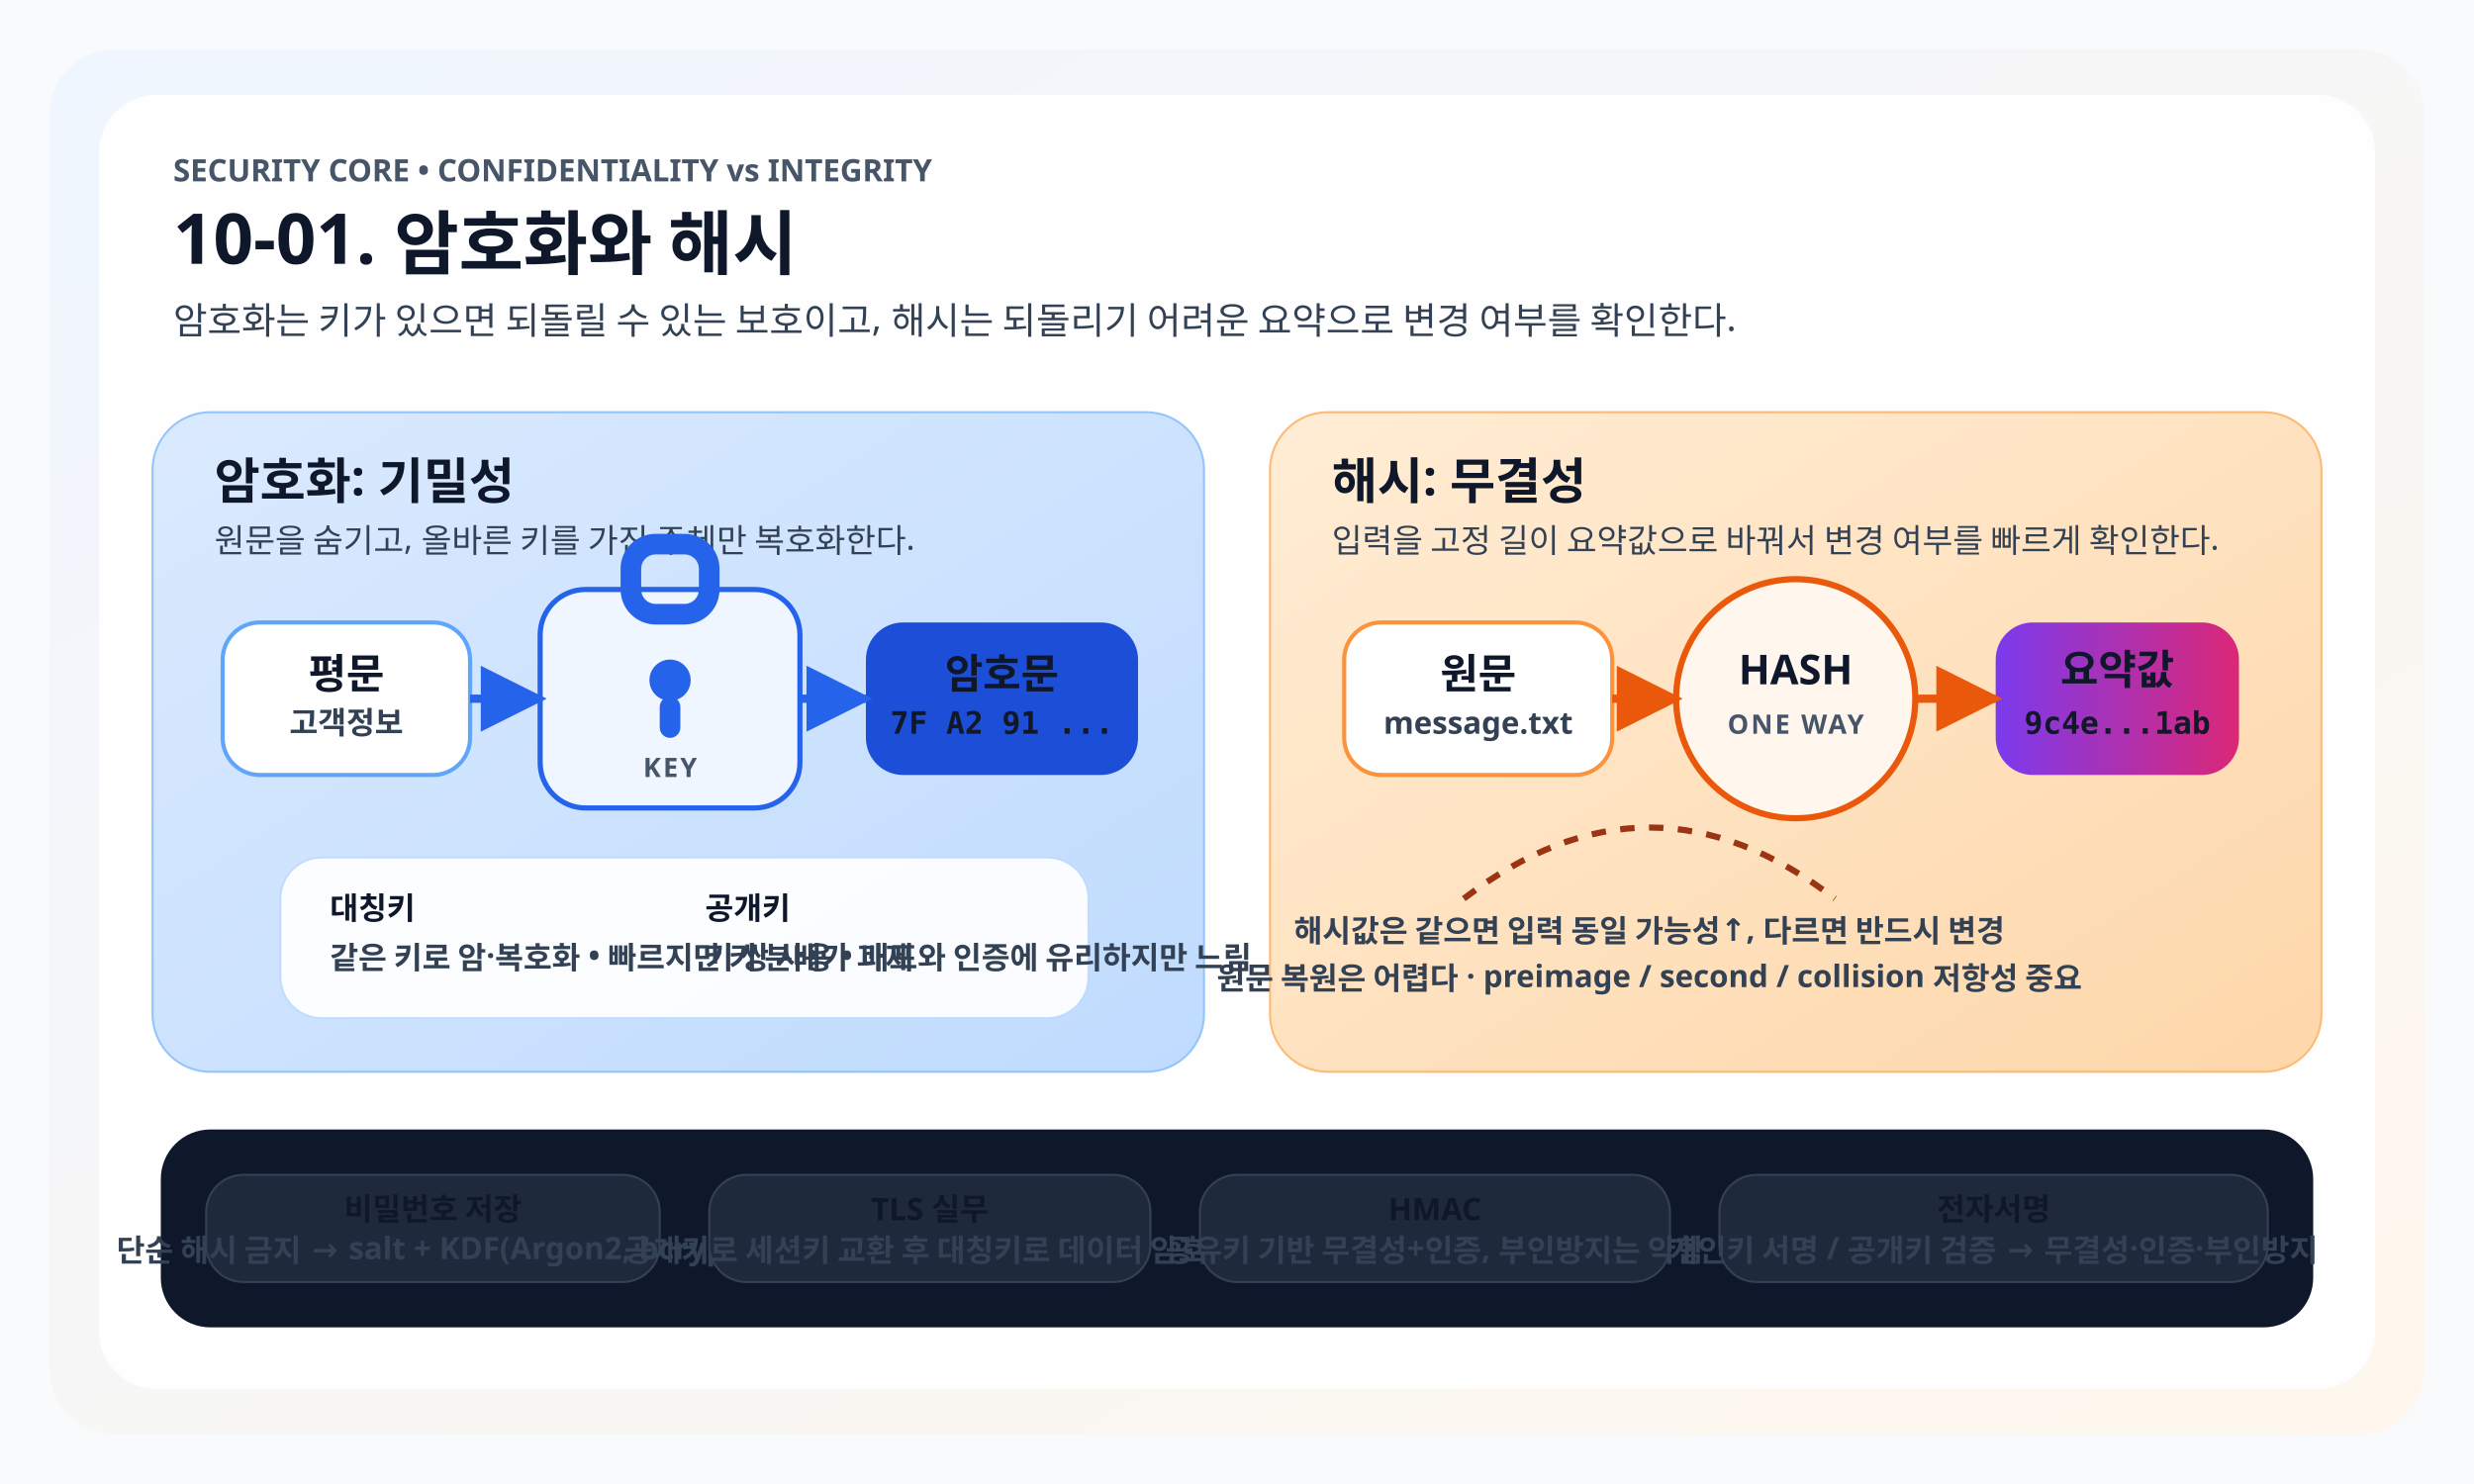
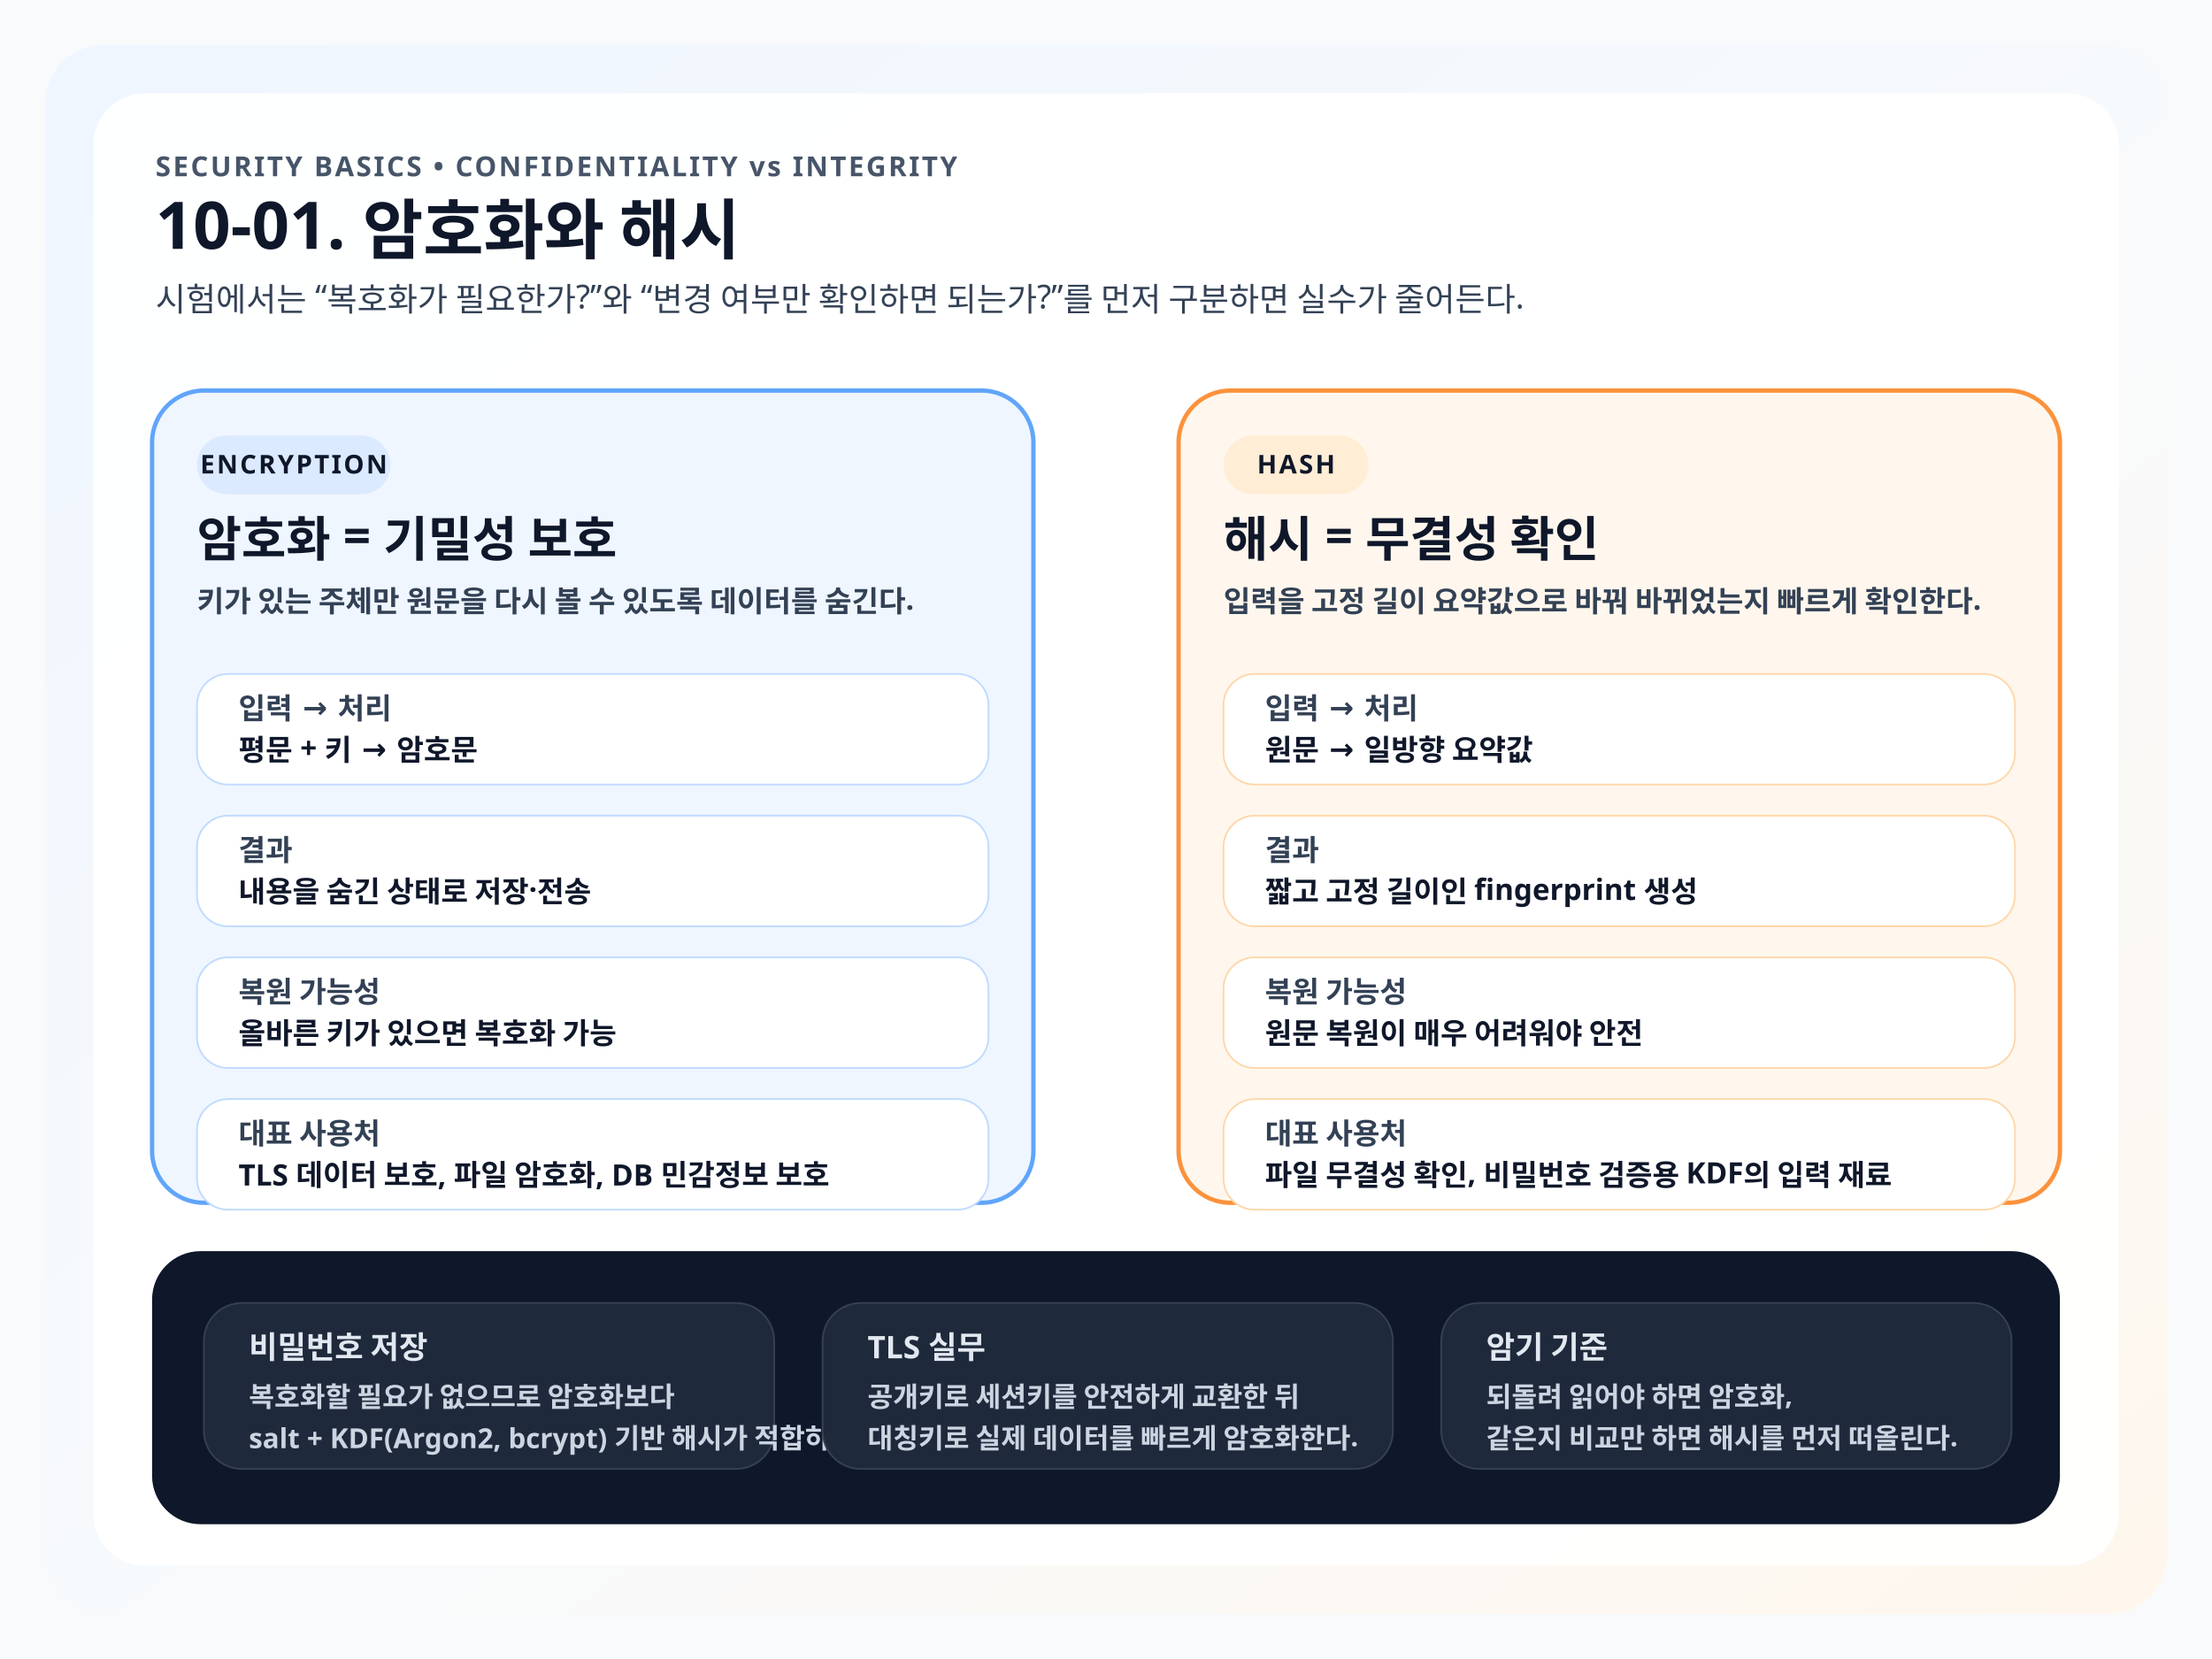
- <svg xmlns="http://www.w3.org/2000/svg" width="1200" height="720" viewBox="0 0 1200 720" role="img" aria-labelledby="title desc">
+ <svg xmlns="http://www.w3.org/2000/svg" width="1280" height="960" viewBox="0 0 1280 960" role="img" aria-labelledby="title desc">
  <defs>
    <linearGradient id="bg" x1="0" y1="0" x2="1" y2="1">
      <stop offset="0%" stop-color="#eff6ff" />
+       <stop offset="55%" stop-color="#f8fafc" />
      <stop offset="100%" stop-color="#fff7ed" />
    </linearGradient>
-     <linearGradient id="encPanel" x1="0" y1="0" x2="1" y2="1">
-       <stop offset="0%" stop-color="#dbeafe" />
-       <stop offset="100%" stop-color="#bfdbfe" />
-     </linearGradient>
-     <linearGradient id="hashPanel" x1="0" y1="0" x2="1" y2="1">
-       <stop offset="0%" stop-color="#ffedd5" />
-       <stop offset="100%" stop-color="#fed7aa" />
-     </linearGradient>
-     <linearGradient id="digest" x1="0" y1="0" x2="1" y2="0">
-       <stop offset="0%" stop-color="#7c3aed" />
-       <stop offset="100%" stop-color="#db2777" />
-     </linearGradient>
-     <marker id="arrowBlue" viewBox="0 0 10 10" refX="9" refY="5" markerWidth="8" markerHeight="8" orient="auto">
-       <path d="M0,0 L10,5 L0,10 z" fill="#2563eb" />
-     </marker>
-     <marker id="arrowOrange" viewBox="0 0 10 10" refX="9" refY="5" markerWidth="8" markerHeight="8" orient="auto">
-       <path d="M0,0 L10,5 L0,10 z" fill="#ea580c" />
-     </marker>
    <style>
-       text { font-family: "Pretendard", "Noto Sans KR", sans-serif; }
-       .eyebrow { font-size: 15px; font-weight: 700; fill: #475569; }
-       .title { font-size: 34px; font-weight: 800; fill: #0f172a; }
-       .subtitle { font-size: 18px; font-weight: 500; fill: #334155; }
-       .sectionTitle { font-size: 24px; font-weight: 800; fill: #0f172a; }
-       .sectionBody { font-size: 16px; font-weight: 500; fill: #334155; }
-       .cardTitle { font-size: 20px; font-weight: 800; fill: #0f172a; }
-       .cardText { font-size: 15px; font-weight: 600; fill: #334155; }
-       .tiny { font-size: 13px; font-weight: 700; fill: #475569; letter-spacing: 0.08em; }
-       .pill { font-size: 15px; font-weight: 800; fill: #0f172a; }
-       .mono { font-size: 15px; font-weight: 700; fill: #111827; font-family: "SFMono-Regular", Consolas, monospace; }
+       text { font-family: "Pretendard", "Noto Sans KR", sans-serif; fill: #0f172a; }
+       .eyebrow { font-size: 16px; font-weight: 800; letter-spacing: 0.08em; fill: #475569; }
+       .title { font-size: 38px; font-weight: 800; }
+       .subtitle { font-size: 19px; font-weight: 500; fill: #334155; }
+       .panelTitle { font-size: 28px; font-weight: 800; }
+       .panelBody { font-size: 17px; font-weight: 600; fill: #334155; }
+       .chip { font-size: 15px; font-weight: 800; letter-spacing: 0.08em; }
+       .rowLabel { font-size: 17px; font-weight: 800; fill: #334155; }
+       .rowValue { font-size: 17px; font-weight: 600; fill: #0f172a; }
+       .miniTitle { font-size: 18px; font-weight: 800; }
+       .miniBody { font-size: 16px; font-weight: 600; fill: #334155; }
+       .footerTitle { font-size: 18px; font-weight: 800; fill: #e2e8f0; }
+       .footerBody { font-size: 16px; font-weight: 600; fill: #cbd5e1; }
    </style>
  </defs>
-   <rect width="1200" height="720" fill="#f8fafc" />
-   <rect x="24" y="24" width="1152" height="672" rx="32" fill="url(#bg)" />
-   <rect x="48" y="46" width="1104" height="628" rx="28" fill="#ffffff" opacity="0.92" />
-   <text x="84" y="88" class="eyebrow">SECURITY CORE • CONFIDENTIALITY vs INTEGRITY</text>
-   <text x="84" y="128" class="title">10-01. 암호화와 해시</text>
-   <text x="84" y="162" class="subtitle">암호화는 키가 있으면 되돌릴 수 있는 보호이고, 해시는 되돌리기 어려운 요약으로 변경 여부를 확인한다.</text>
-   <rect x="74" y="200" width="510" height="320" rx="28" fill="url(#encPanel)" stroke="#93c5fd" />
-   <rect x="616" y="200" width="510" height="320" rx="28" fill="url(#hashPanel)" stroke="#fdba74" />
-   <text x="104" y="242" class="sectionTitle">암호화: 기밀성</text>
-   <text x="104" y="268" class="sectionBody">원문을 숨기고, 올바른 키를 가진 주체만 복호화한다.</text>
-   <rect x="108" y="302" width="120" height="74" rx="18" fill="#ffffff" stroke="#60a5fa" stroke-width="2" />
-   <text x="168" y="334" text-anchor="middle" class="cardTitle">평문</text>
-   <text x="168" y="356" text-anchor="middle" class="cardText">고객정보</text>
-   <rect x="262" y="286" width="126" height="106" rx="22" fill="#eff6ff" stroke="#2563eb" stroke-width="2.5" />
-   <rect x="306" y="264" width="38" height="34" rx="12" fill="none" stroke="#2563eb" stroke-width="10" />
-   <circle cx="325" cy="330" r="10" fill="#2563eb" />
-   <rect x="320" y="338" width="10" height="20" rx="5" fill="#2563eb" />
-   <text x="325" y="377" text-anchor="middle" class="tiny">KEY</text>
-   <rect x="420" y="302" width="132" height="74" rx="18" fill="#1d4ed8" />
-   <text x="486" y="334" text-anchor="middle" class="cardTitle" fill="#ffffff">암호문</text>
-   <text x="486" y="356" text-anchor="middle" class="mono" fill="#dbeafe">7F A2 91 ...</text>
-   <line x1="228" y1="339" x2="262" y2="339" stroke="#2563eb" stroke-width="4" marker-end="url(#arrowBlue)" />
-   <line x1="388" y1="339" x2="420" y2="339" stroke="#2563eb" stroke-width="4" marker-end="url(#arrowBlue)" />
-   <rect x="136" y="416" width="392" height="78" rx="20" fill="#ffffff" opacity="0.92" stroke="#bfdbfe" />
-   <text x="160" y="446" class="pill">대칭키</text>
-   <text x="160" y="470" class="cardText">같은 키로 암·복호화 • 빠르지만 키 분배가 과제</text>
-   <text x="342" y="446" class="pill">공개키</text>
-   <text x="342" y="470" class="cardText">키 쌍 사용 • 배포와 인증에 유리하지만 느림</text>
-   <text x="646" y="242" class="sectionTitle">해시: 무결성</text>
-   <text x="646" y="268" class="sectionBody">입력을 고정 길이 요약값으로 바꿔서 변경 여부를 빠르게 확인한다.</text>
-   <rect x="652" y="302" width="130" height="74" rx="18" fill="#ffffff" stroke="#fb923c" stroke-width="2" />
-   <text x="717" y="334" text-anchor="middle" class="cardTitle">원문</text>
-   <text x="717" y="356" text-anchor="middle" class="cardText">message.txt</text>
-   <circle cx="871" cy="339" r="58" fill="#fff7ed" stroke="#ea580c" stroke-width="3" />
-   <text x="871" y="332" text-anchor="middle" class="cardTitle">HASH</text>
-   <text x="871" y="356" text-anchor="middle" class="tiny">ONE WAY</text>
-   <rect x="968" y="302" width="118" height="74" rx="18" fill="url(#digest)" />
-   <text x="1027" y="332" text-anchor="middle" class="cardTitle" fill="#ffffff">요약값</text>
-   <text x="1027" y="356" text-anchor="middle" class="mono" fill="#fdf2f8">9c4e...1ab</text>
-   <line x1="782" y1="339" x2="813" y2="339" stroke="#ea580c" stroke-width="4" marker-end="url(#arrowOrange)" />
-   <line x1="929" y1="339" x2="968" y2="339" stroke="#ea580c" stroke-width="4" marker-end="url(#arrowOrange)" />
-   <path d="M710 436 C770 390, 830 390, 890 436" fill="none" stroke="#9a3412" stroke-width="3" stroke-dasharray="7 7" />
-   <text x="800" y="457" text-anchor="middle" class="cardText">해시값은 같으면 입력 동일 가능성↑, 다르면 반드시 변경</text>
-   <text x="800" y="480" text-anchor="middle" class="cardText">원문 복원은 어렵다 · preimage / second / collision 저항성 중요</text>
-   <rect x="78" y="548" width="1044" height="96" rx="24" fill="#0f172a" />
-   <rect x="100" y="570" width="220" height="52" rx="18" fill="#1e293b" stroke="#334155" />
-   <text x="210" y="592" text-anchor="middle" class="pill" fill="#93c5fd">비밀번호 저장</text>
-   <text x="210" y="612" text-anchor="middle" class="cardText" fill="#e2e8f0">단순 해시 금지 → salt + KDF(Argon2, bcrypt)</text>
-   <rect x="344" y="570" width="214" height="52" rx="18" fill="#1e293b" stroke="#334155" />
-   <text x="451" y="592" text-anchor="middle" class="pill" fill="#fdba74">TLS 실무</text>
-   <text x="451" y="612" text-anchor="middle" class="cardText" fill="#e2e8f0">공개키로 세션키 교환 후 대칭키로 데이터 암호화</text>
-   <rect x="582" y="570" width="228" height="52" rx="18" fill="#1e293b" stroke="#334155" />
-   <text x="696" y="592" text-anchor="middle" class="pill" fill="#c4b5fd">HMAC</text>
-   <text x="696" y="612" text-anchor="middle" class="cardText" fill="#e2e8f0">공유키 기반 무결성+인증, 부인방지는 약함</text>
-   <rect x="834" y="570" width="266" height="52" rx="18" fill="#1e293b" stroke="#334155" />
-   <text x="967" y="592" text-anchor="middle" class="pill" fill="#86efac">전자서명</text>
-   <text x="967" y="612" text-anchor="middle" class="cardText" fill="#e2e8f0">개인키 서명 / 공개키 검증 → 무결성·인증·부인방지</text>
+   <rect width="1280" height="960" fill="#f8fafc" />
+   <rect x="26" y="26" width="1228" height="908" rx="34" fill="url(#bg)" />
+   <rect x="54" y="54" width="1172" height="852" rx="30" fill="#ffffff" opacity="0.96" />
+   <text x="90" y="102" class="eyebrow">SECURITY BASICS • CONFIDENTIALITY vs INTEGRITY</text>
+   <text x="90" y="144" class="title">10-01. 암호화와 해시</text>
+   <text x="90" y="180" class="subtitle">시험에서는 “복호화가 필요한가?”와 “변경 여부만 확인하면 되는가?”를 먼저 구분하면 실수가 줄어든다.</text>
+   <rect x="88" y="226" width="510" height="470" rx="30" fill="#eff6ff" stroke="#60a5fa" stroke-width="2.5" />
+   <rect x="682" y="226" width="510" height="470" rx="30" fill="#fff7ed" stroke="#fb923c" stroke-width="2.5" />
+   <rect x="114" y="252" width="112" height="34" rx="17" fill="#dbeafe" />
+   <text x="170" y="274" text-anchor="middle" class="chip" fill="#1d4ed8">ENCRYPTION</text>
+   <text x="114" y="322" class="panelTitle">암호화 = 기밀성 보호</text>
+   <text x="114" y="354" class="panelBody">키가 있는 주체만 원문을 다시 볼 수 있도록 데이터를 숨긴다.</text>
+   <rect x="708" y="252" width="84" height="34" rx="17" fill="#ffedd5" />
+   <text x="750" y="274" text-anchor="middle" class="chip" fill="#c2410c">HASH</text>
+   <text x="708" y="322" class="panelTitle">해시 = 무결성 확인</text>
+   <text x="708" y="354" class="panelBody">입력을 고정 길이 요약값으로 바꿔 바뀌었는지 빠르게 확인한다.</text>
+   <rect x="114" y="390" width="458" height="64" rx="18" fill="#ffffff" stroke="#bfdbfe" />
+   <text x="138" y="416" class="rowLabel">입력 → 처리</text>
+   <text x="138" y="440" class="rowValue">평문 + 키 → 암호문</text>
+   <rect x="114" y="472" width="458" height="64" rx="18" fill="#ffffff" stroke="#bfdbfe" />
+   <text x="138" y="498" class="rowLabel">결과</text>
+   <text x="138" y="522" class="rowValue">내용을 숨긴 상태로 저장·전송</text>
+   <rect x="114" y="554" width="458" height="64" rx="18" fill="#ffffff" stroke="#bfdbfe" />
+   <text x="138" y="580" class="rowLabel">복원 가능성</text>
+   <text x="138" y="604" class="rowValue">올바른 키가 있으면 복호화 가능</text>
+   <rect x="114" y="636" width="458" height="64" rx="18" fill="#ffffff" stroke="#bfdbfe" />
+   <text x="138" y="662" class="rowLabel">대표 사용처</text>
+   <text x="138" y="686" class="rowValue">TLS 데이터 보호, 파일 암호화, DB 민감정보 보호</text>
+   <rect x="708" y="390" width="458" height="64" rx="18" fill="#ffffff" stroke="#fed7aa" />
+   <text x="732" y="416" class="rowLabel">입력 → 처리</text>
+   <text x="732" y="440" class="rowValue">원문 → 일방향 요약값</text>
+   <rect x="708" y="472" width="458" height="64" rx="18" fill="#ffffff" stroke="#fed7aa" />
+   <text x="732" y="498" class="rowLabel">결과</text>
+   <text x="732" y="522" class="rowValue">짧고 고정 길이인 fingerprint 생성</text>
+   <rect x="708" y="554" width="458" height="64" rx="18" fill="#ffffff" stroke="#fed7aa" />
+   <text x="732" y="580" class="rowLabel">복원 가능성</text>
+   <text x="732" y="604" class="rowValue">원문 복원이 매우 어려워야 안전</text>
+   <rect x="708" y="636" width="458" height="64" rx="18" fill="#ffffff" stroke="#fed7aa" />
+   <text x="732" y="662" class="rowLabel">대표 사용처</text>
+   <text x="732" y="686" class="rowValue">파일 무결성 확인, 비밀번호 검증용 KDF의 입력 재료</text>
+   <rect x="88" y="724" width="1104" height="158" rx="28" fill="#0f172a" />
+   <rect x="118" y="754" width="330" height="96" rx="22" fill="#1e293b" stroke="#334155" />
+   <text x="144" y="786" class="footerTitle">비밀번호 저장</text>
+   <text x="144" y="814" class="footerBody">복호화할 필요가 없으므로 암호화보다</text>
+   <text x="144" y="838" class="footerBody">salt + KDF(Argon2, bcrypt) 기반 해시가 적합하다.</text>
+   <rect x="476" y="754" width="330" height="96" rx="22" fill="#1e293b" stroke="#334155" />
+   <text x="502" y="786" class="footerTitle">TLS 실무</text>
+   <text x="502" y="814" class="footerBody">공개키로 세션키를 안전하게 교환한 뒤</text>
+   <text x="502" y="838" class="footerBody">대칭키로 실제 데이터를 빠르게 암호화한다.</text>
+   <rect x="834" y="754" width="330" height="96" rx="22" fill="#1e293b" stroke="#334155" />
+   <text x="860" y="786" class="footerTitle">암기 기준</text>
+   <text x="860" y="814" class="footerBody">되돌려 읽어야 하면 암호화,</text>
+   <text x="860" y="838" class="footerBody">같은지 비교만 하면 해시를 먼저 떠올린다.</text>
</svg>
